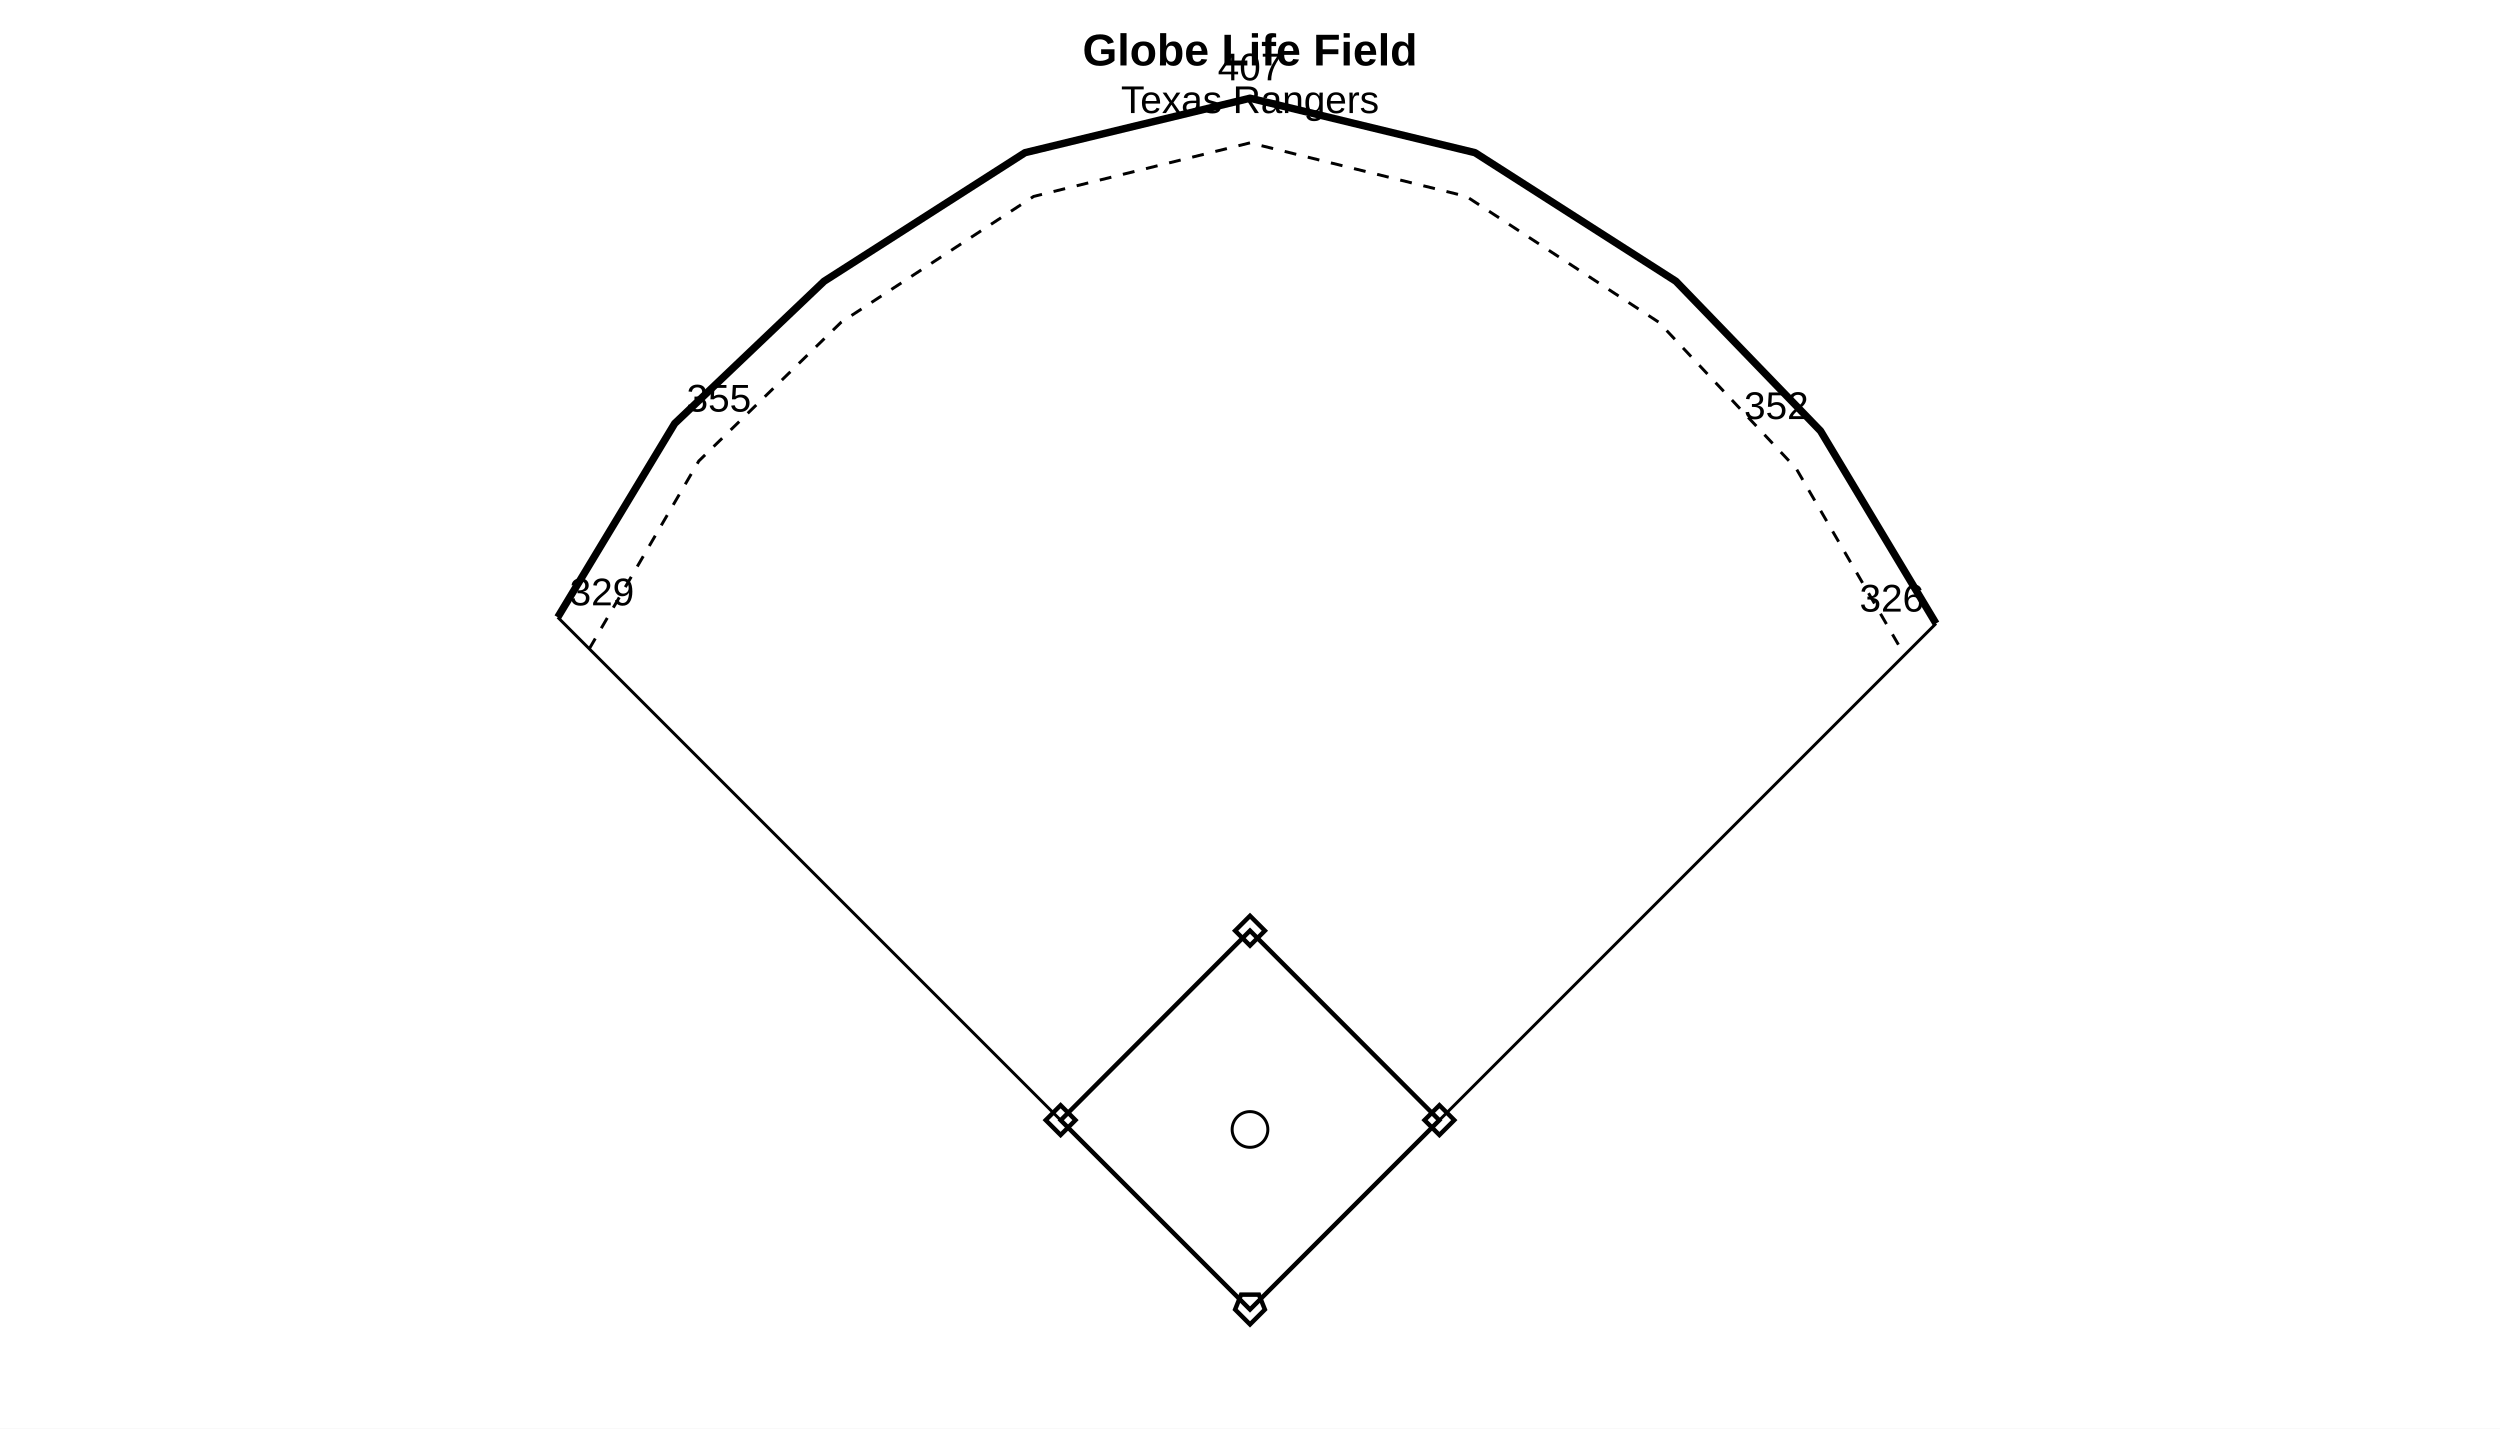
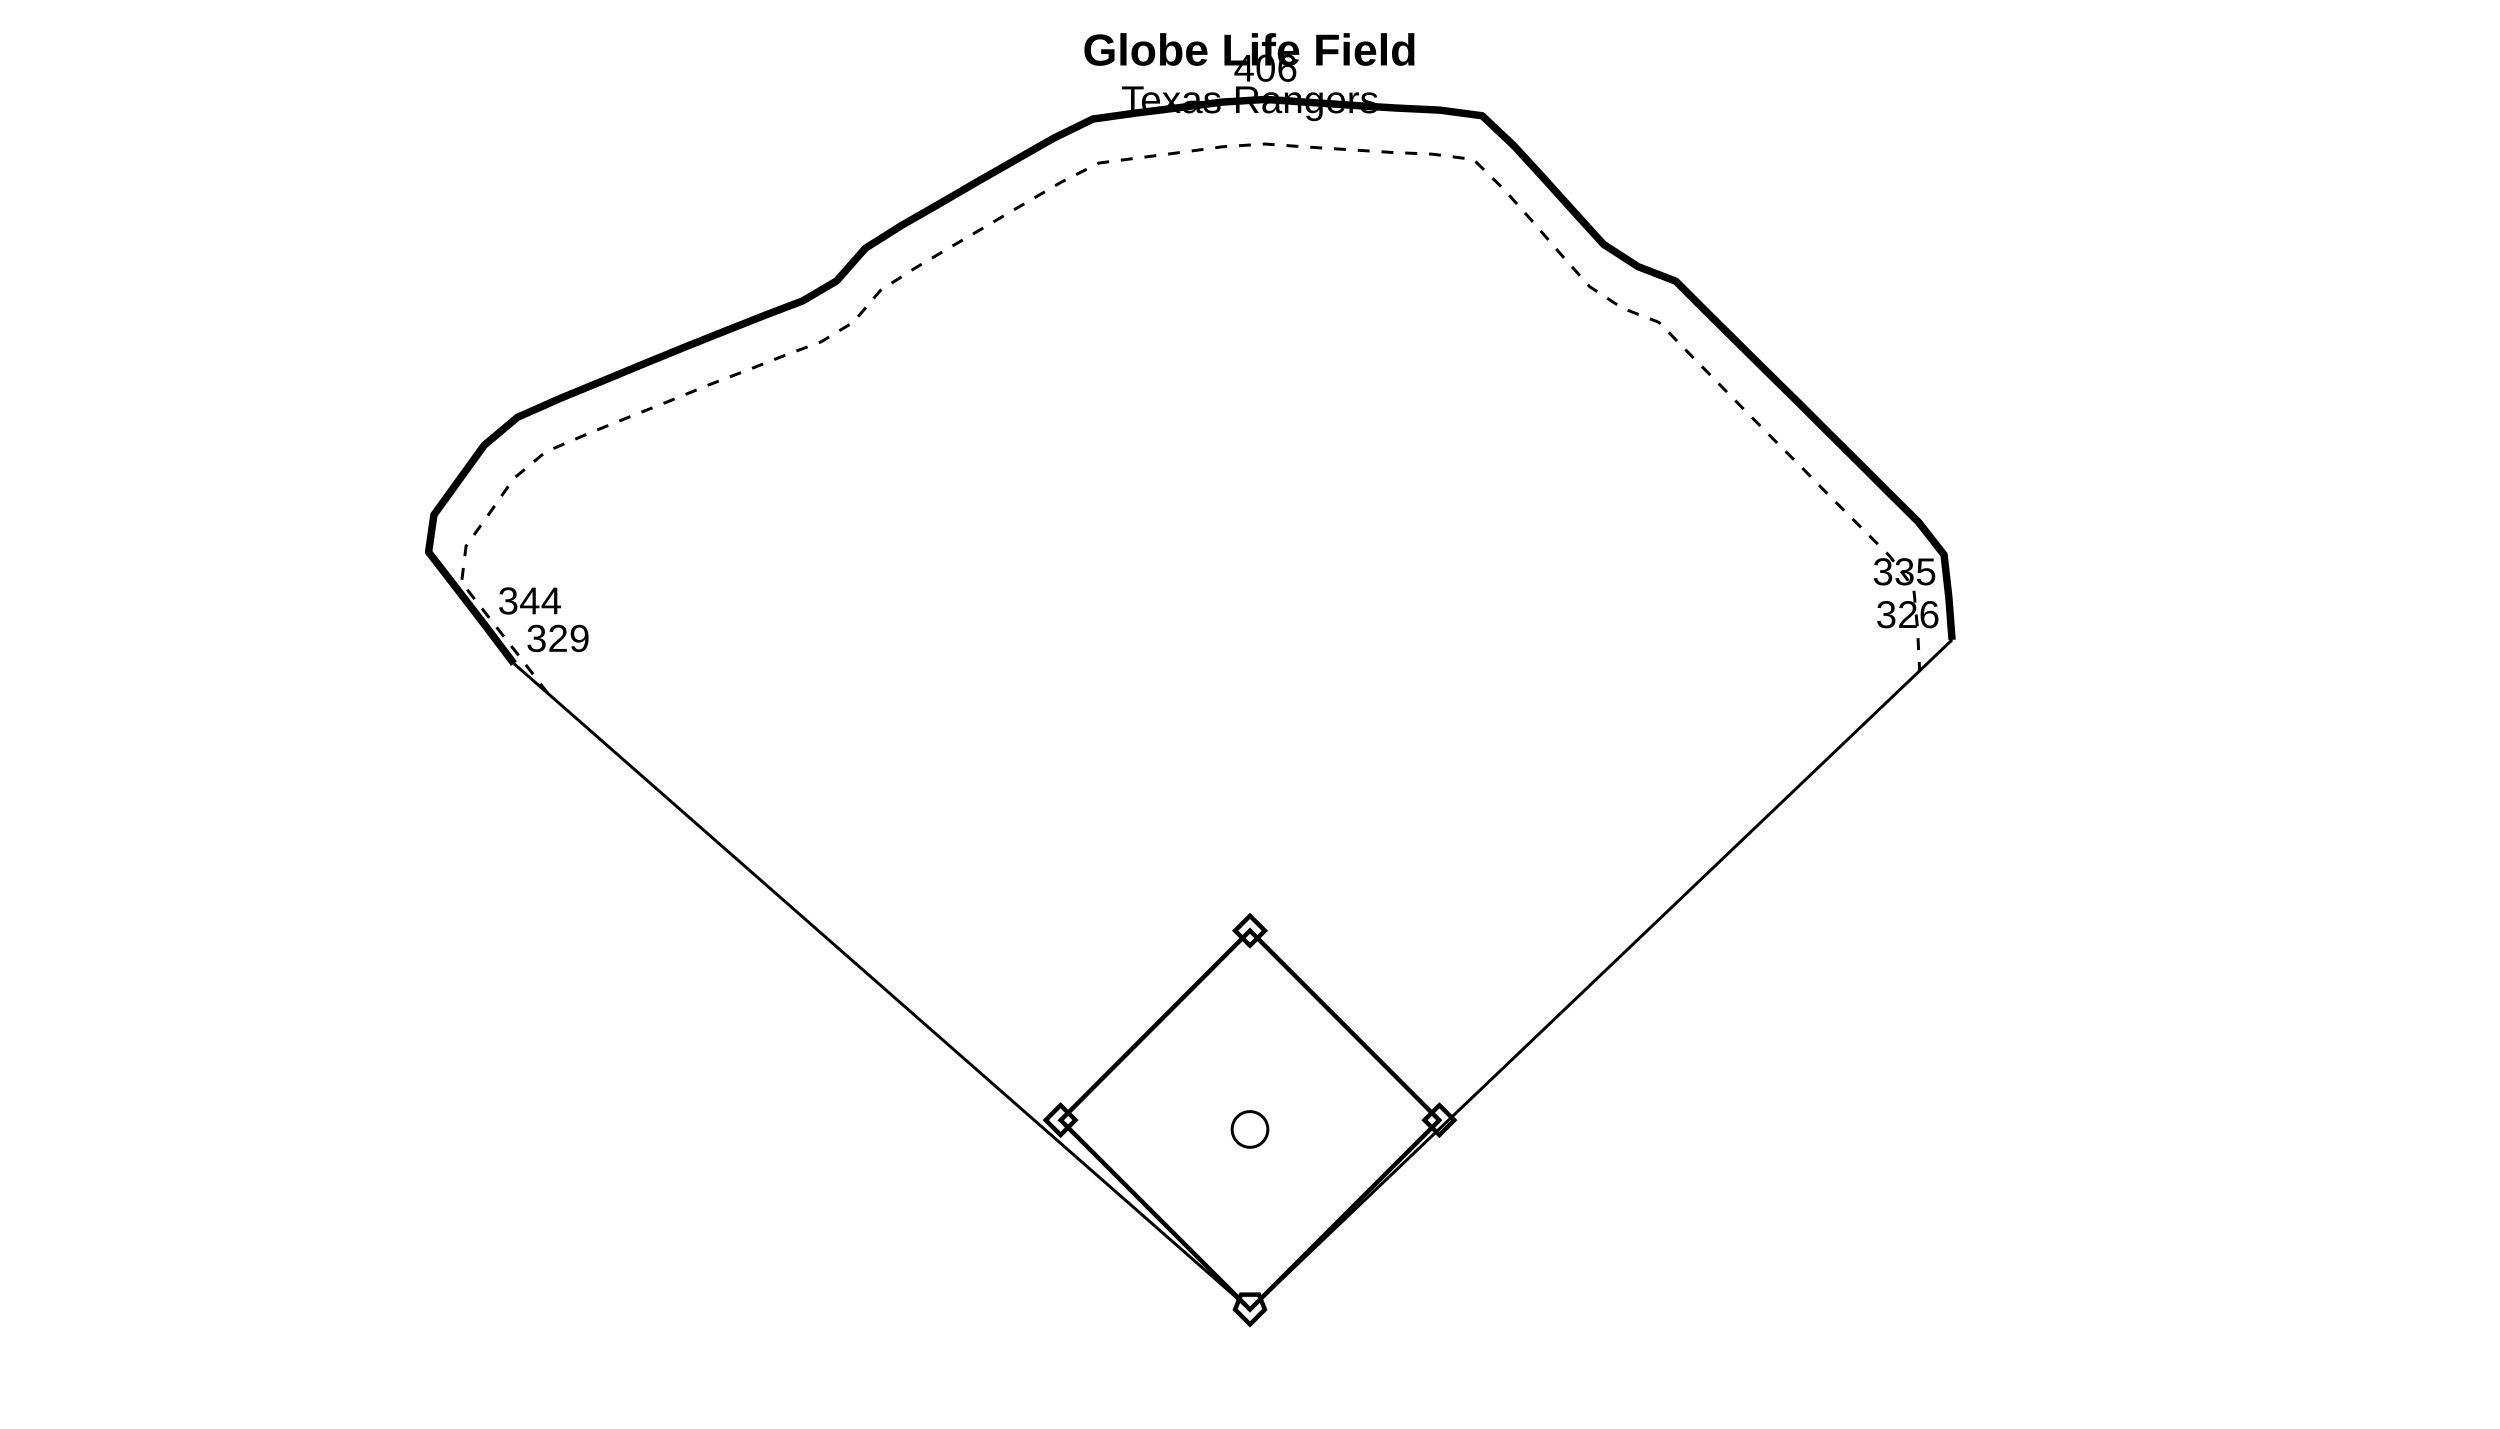
<svg xmlns="http://www.w3.org/2000/svg" width="840" height="480" viewBox="0 0 840 480">
  <rect x="0" y="0" width="840" height="480" fill="white" />
-   <line x1="420.0" y1="440.0" x2="187.4" y2="207.4" stroke="black" stroke-width="1" />
-   <line x1="420.0" y1="440.0" x2="650.5" y2="209.5" stroke="black" stroke-width="1" />
-   <polyline points="198.0,218.0 234.8,154.9 282.6,108.3 347.3,66.0 420.0,48.0 492.7,66.0 557.4,108.3 603.5,157.4 639.9,220.1" fill="none" stroke="black" stroke-width="1" stroke-dasharray="4 4" />
-   <polyline points="187.4,207.4 226.7,142.3 276.9,94.5 344.4,51.3 420.0,33.0 495.6,51.3 563.1,94.5 611.7,144.8 650.5,209.5" fill="none" stroke="black" stroke-width="2.5" stroke-linejoin="round" />
+   <line x1="420.0" y1="440.0" x2="172.7" y2="223.0" stroke="black" stroke-width="1" />
+   <line x1="420.0" y1="440.0" x2="655.9" y2="215.0" stroke="black" stroke-width="1" />
+   <polyline points="184.0,232.9 174.4,220.4 164.7,208.0 155.1,195.7 156.6,183.5 164.8,172.0 172.6,160.8 183.4,151.8 197.6,145.7 211.7,140.0 225.3,134.6 238.5,129.2 251.3,124.3 263.7,119.4 275.8,114.9 286.7,108.3 295.9,97.5 307.6,90.0 319.6,82.9 331.9,75.7 344.1,68.5 356.6,61.2 369.2,54.8 382.9,53.0 396.9,51.2 410.9,49.3 425.1,48.4 439.2,49.4 453.3,50.3 467.3,51.2 481.3,51.8 495.1,53.6 505.4,63.7 515.0,74.5 524.5,85.5 534.1,96.3 545.2,103.6 557.4,108.3 567.1,118.3 576.8,128.2 586.5,138.1 596.1,147.8 605.8,157.5 615.4,167.3 625.2,177.1 634.9,186.8 643.0,197.5 644.3,211.3 645.0,225.3" fill="none" stroke="black" stroke-width="1" stroke-dasharray="4 4" />
+   <polyline points="172.7,223.0 163.2,210.4 153.6,197.9 144.0,185.5 145.8,173.0 154.4,161.1 162.7,149.6 173.9,140.2 188.6,133.7 203.2,127.7 217.2,121.9 230.9,116.3 244.2,111.0 257.1,105.9 269.7,101.1 281.1,94.4 290.8,83.4 303.0,75.7 315.6,68.5 328.3,61.1 341.1,53.8 354.1,46.4 367.2,40.0 381.5,38.0 396.0,36.2 410.6,34.3 425.3,33.4 440.0,34.4 454.6,35.4 469.1,36.3 483.7,37.0 498.0,38.9 508.7,49.0 518.8,60.0 528.8,71.1 538.8,82.1 550.4,89.6 563.1,94.5 573.3,104.7 583.5,114.8 593.7,124.9 603.9,134.9 614.0,145.0 624.2,155.1 634.4,165.3 644.6,175.4 653.2,186.4 654.8,200.6 655.9,215.0" fill="none" stroke="black" stroke-width="2.5" stroke-linejoin="round" />
  <polyline points="352.8,507.2 354.5,508.8 356.2,510.4 357.9,511.9 359.7,513.4 361.6,514.9 363.4,516.3 365.3,517.7 367.2,519.0 369.2,520.3 371.2,521.5 373.2,522.7 375.2,523.8 377.3,524.9 379.4,525.9 381.5,526.8 383.6,527.8 385.8,528.6 388.0,529.4 390.2,530.2 392.4,530.9 394.7,531.6 396.9,532.2 399.2,532.7 401.5,533.2 403.8,533.6 406.1,534.0 408.4,534.3 410.7,534.5 413.0,534.7 415.3,534.9 417.7,535.0 420.0,535.0 422.3,535.0 424.7,534.9 427.0,534.7 429.3,534.5 431.6,534.3 433.9,534.0 436.2,533.6 438.5,533.2 440.8,532.7 443.1,532.2 445.3,531.6 447.6,530.9 449.8,530.2 452.0,529.4 454.2,528.6 456.4,527.8 458.5,526.8 460.6,525.9 462.7,524.9 464.8,523.8 466.8,522.7 468.8,521.5 470.8,520.3 472.8,519.0 474.7,517.7 476.6,516.3 478.4,514.9 480.3,513.4 482.1,511.9 483.8,510.4 485.5,508.8 487.2,507.2" fill="none" stroke="black" stroke-width="1" />
  <polygon points="483.6,376.4 420.0,312.7 356.4,376.4 420.0,440.0" fill="none" stroke="black" stroke-width="1.5" />
  <polygon points="483.64,371.36 488.64,376.36 483.64,381.36 478.64,376.36" fill="none" stroke="black" stroke-width="1.5" />
  <polygon points="420,307.72 425,312.72 420,317.72 415,312.72" fill="none" stroke="black" stroke-width="1.5" />
  <polygon points="356.36,371.36 361.36,376.36 356.36,381.36 351.36,376.36" fill="none" stroke="black" stroke-width="1.5" />
  <polygon points="420,445 415,440 417,435 423,435 425,440" fill="none" stroke="black" stroke-width="1.5" />
  <circle cx="420.0" cy="379.5" r="6" fill="none" stroke="black" stroke-width="1" />
-   <text x="191.4" y="203.4" font-family="Arial,Helvetica,sans-serif" font-size="13" text-anchor="start" fill="black">329</text>
-   <text x="230.7" y="138.3" font-family="Arial,Helvetica,sans-serif" font-size="13" text-anchor="start" fill="black">355</text>
-   <text x="420.0" y="27.0" font-family="Arial,Helvetica,sans-serif" font-size="13" text-anchor="middle" fill="black">407</text>
-   <text x="607.7" y="140.8" font-family="Arial,Helvetica,sans-serif" font-size="13" text-anchor="end" fill="black">352</text>
-   <text x="646.5" y="205.5" font-family="Arial,Helvetica,sans-serif" font-size="13" text-anchor="end" fill="black">326</text>
+   <text x="176.7" y="219.0" font-family="Arial,Helvetica,sans-serif" font-size="13" text-anchor="start" fill="black">329</text>
+   <text x="167.2" y="206.4" font-family="Arial,Helvetica,sans-serif" font-size="13" text-anchor="start" fill="black">344</text>
+   <text x="650.8" y="196.6" font-family="Arial,Helvetica,sans-serif" font-size="13" text-anchor="end" fill="black">335</text>
+   <text x="651.9" y="211.0" font-family="Arial,Helvetica,sans-serif" font-size="13" text-anchor="end" fill="black">326</text>
+   <text x="425.3" y="27.4" font-family="Arial,Helvetica,sans-serif" font-size="13" text-anchor="middle" fill="black">406</text>
  <text x="420.0" y="22" font-family="Arial,Helvetica,sans-serif" font-size="15" font-weight="bold" text-anchor="middle" fill="black">Globe Life Field</text>
  <text x="420.0" y="38" font-family="Arial,Helvetica,sans-serif" font-size="13" text-anchor="middle" fill="black">Texas Rangers</text>
</svg>
